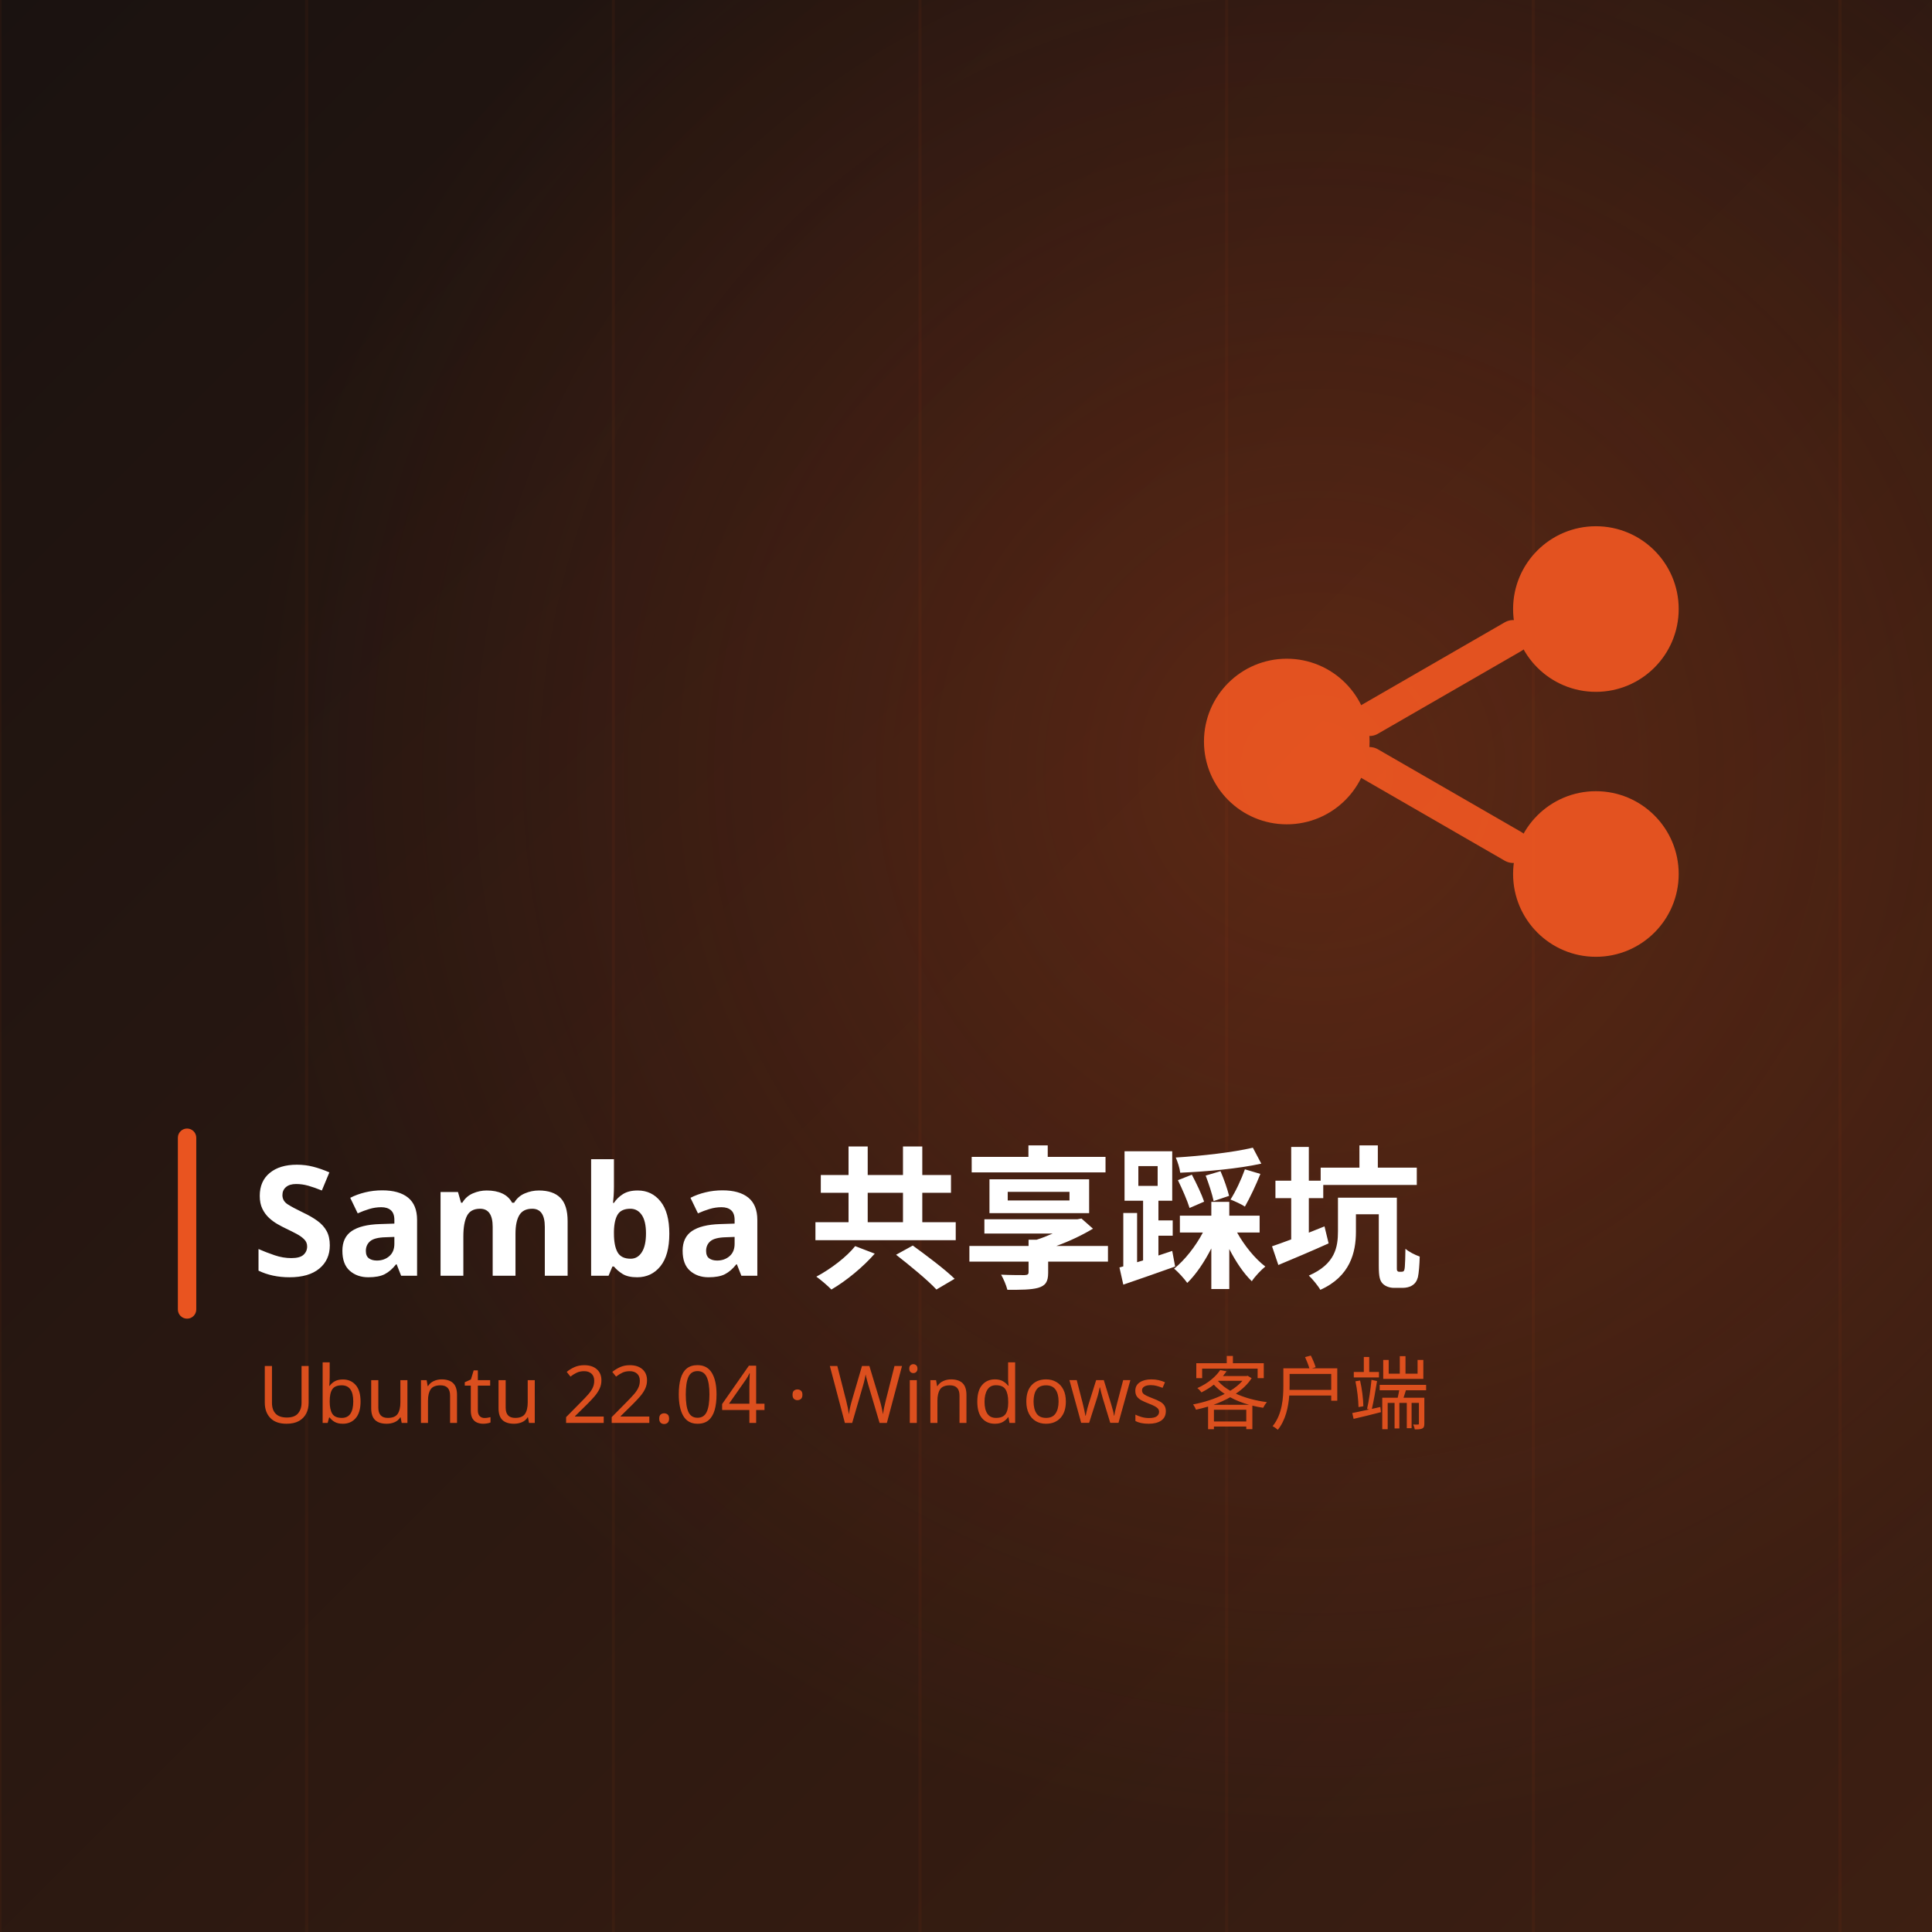
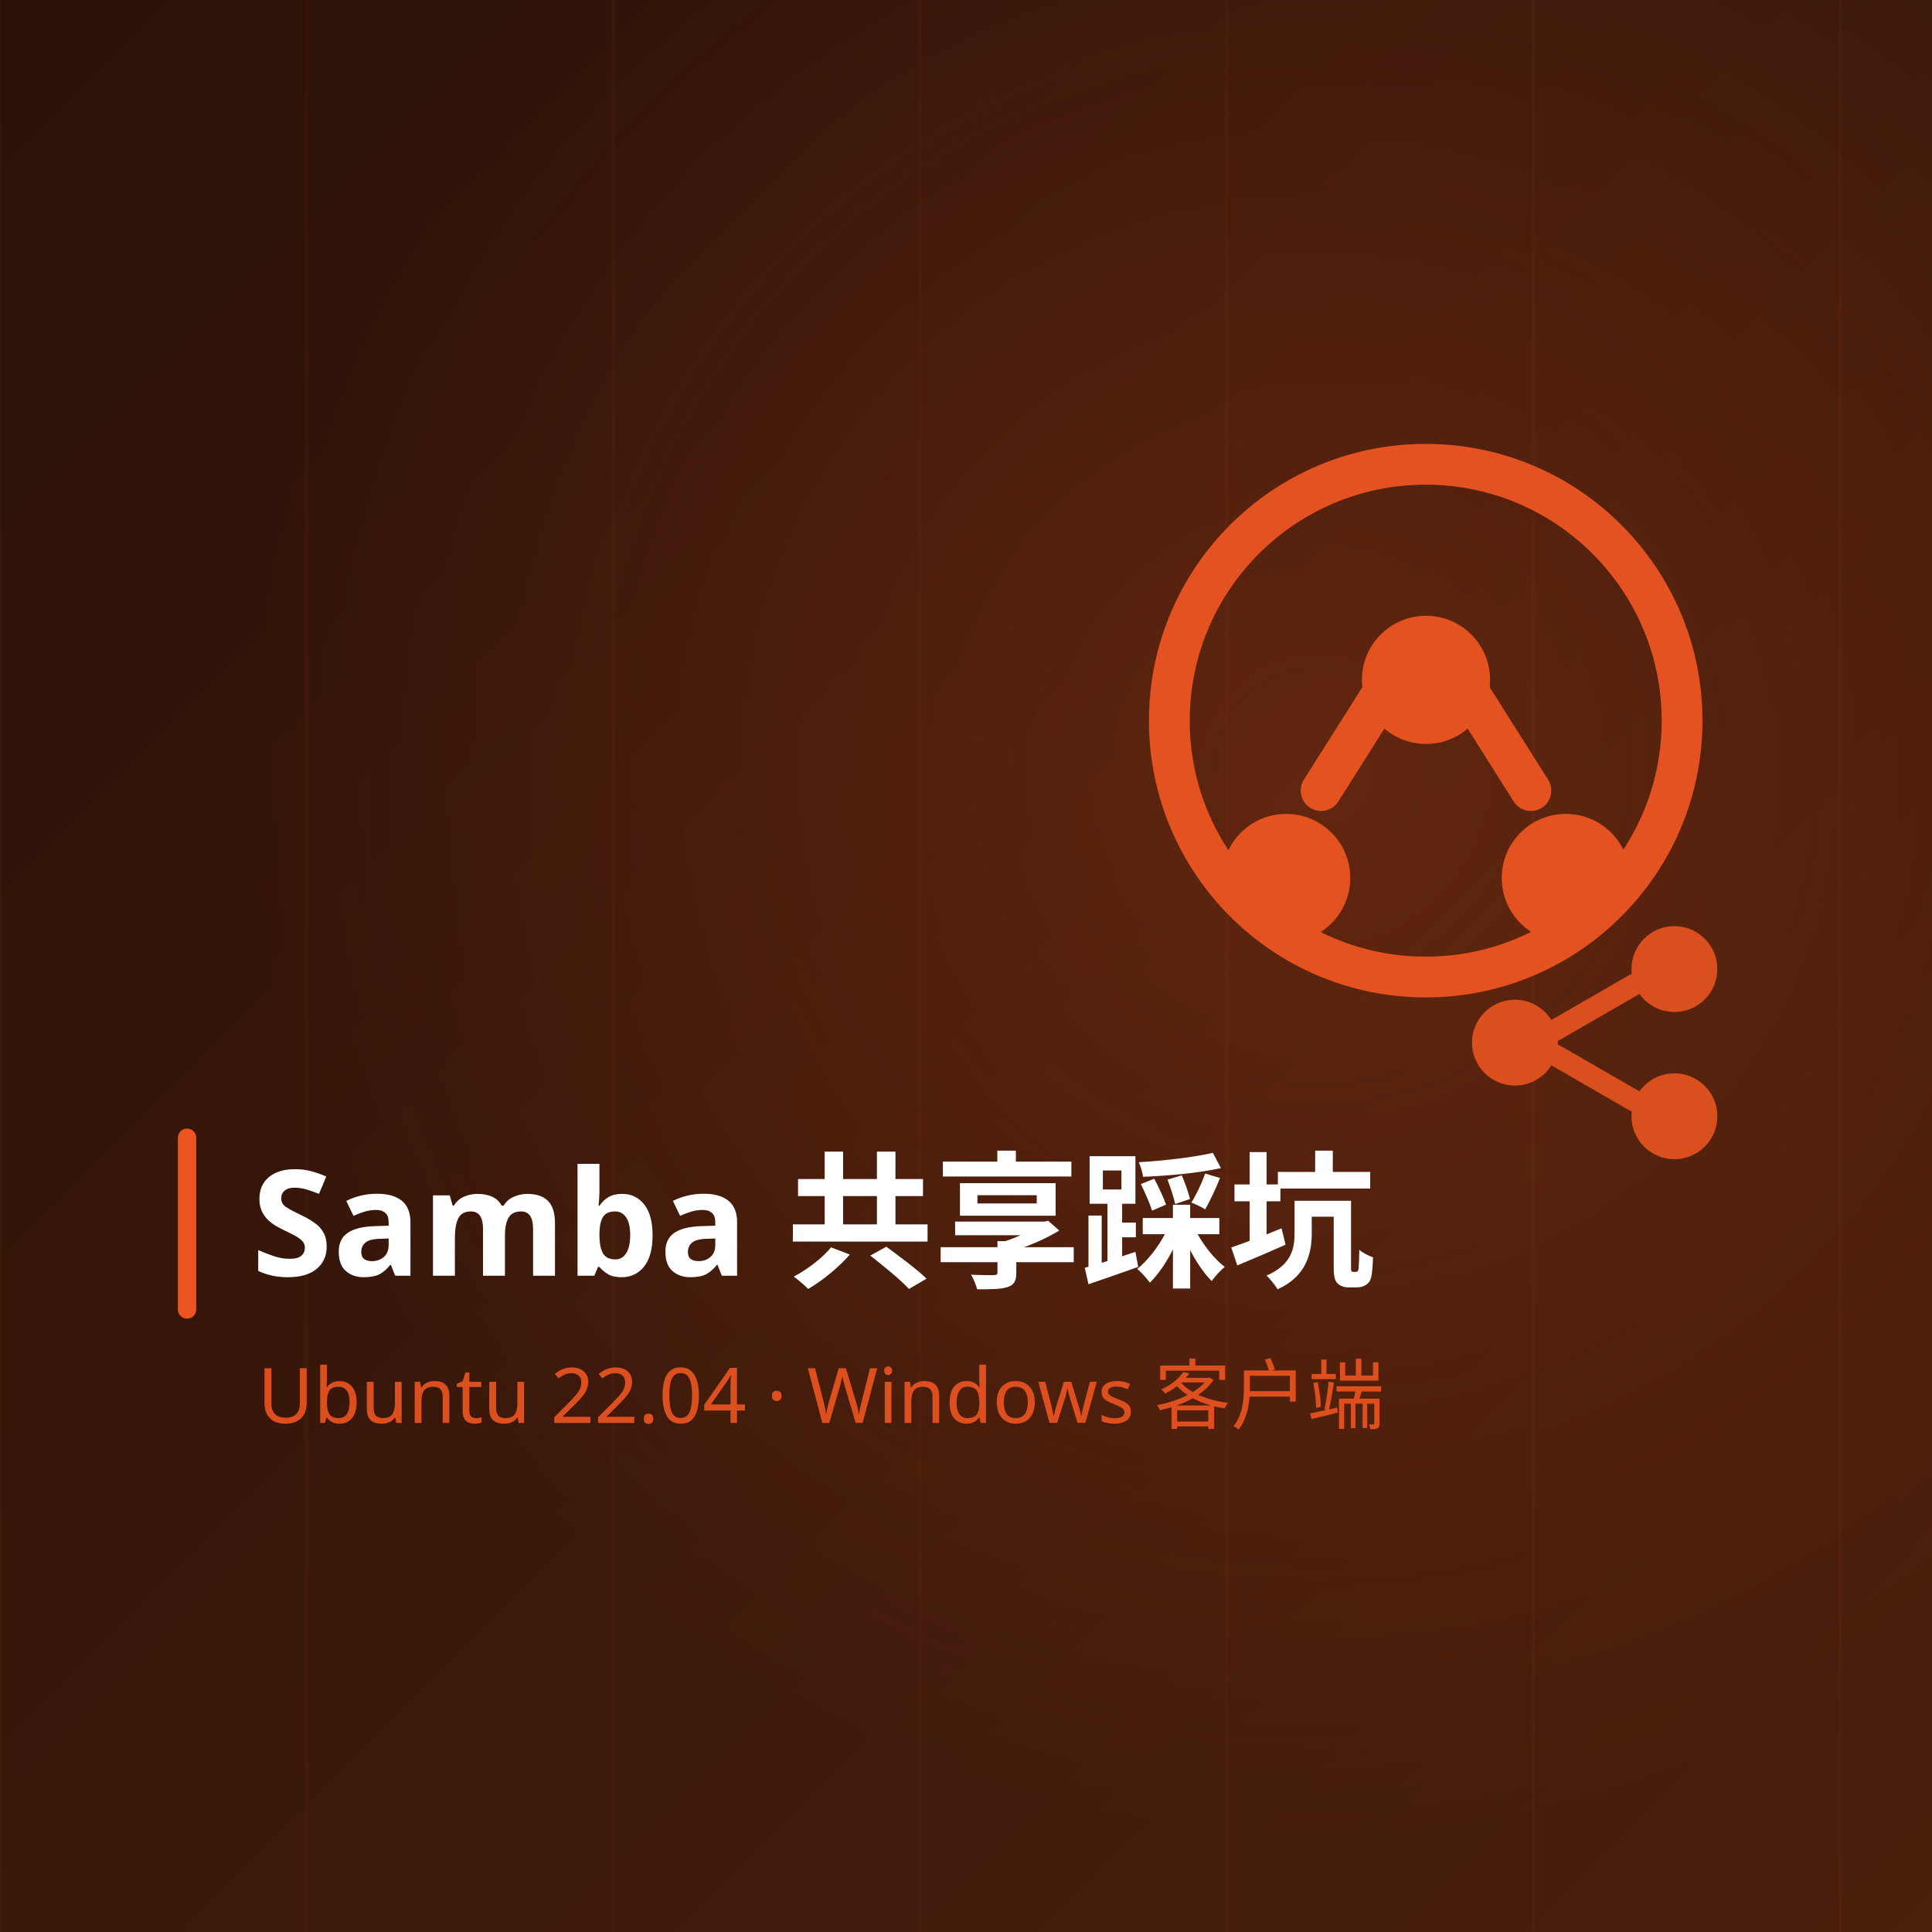
<svg xmlns="http://www.w3.org/2000/svg" width="630" height="630" viewBox="0 0 630 630" font-family="Microsoft YaHei, PingFang SC, sans-serif">
  <defs>
    <linearGradient id="bg" x1="0" y1="0" x2="1" y2="1">
-       <stop offset="0%" stop-color="#1a1210" />
-       <stop offset="100%" stop-color="#3d1f12" />
+       <stop offset="0%" stop-color="#2a1108" />
+       <stop offset="100%" stop-color="#4a1f0c" />
    </linearGradient>
    <radialGradient id="glow" cx="68%" cy="40%" r="55%">
-       <stop offset="0%" stop-color="#e95420" stop-opacity="0.25" />
+       <stop offset="0%" stop-color="#e95420" stop-opacity="0.22" />
      <stop offset="100%" stop-color="#e95420" stop-opacity="0" />
    </radialGradient>
  </defs>
  <rect width="630" height="630" fill="url(#bg)" />
  <rect width="630" height="630" fill="url(#glow)" />
-   <g stroke="#e95420" stroke-opacity="0.055" stroke-width="1">
+   <g stroke="#e95420" stroke-opacity="0.05" stroke-width="1">
    <line x1="0" y1="0" x2="0" y2="630" />
    <line x1="100" y1="0" x2="100" y2="630" />
    <line x1="200" y1="0" x2="200" y2="630" />
    <line x1="300" y1="0" x2="300" y2="630" />
    <line x1="400" y1="0" x2="400" y2="630" />
    <line x1="500" y1="0" x2="500" y2="630" />
    <line x1="600" y1="0" x2="600" y2="630" />
  </g>
-   <g transform="translate(380.00,150.00) scale(1.8)" opacity="0.96">
+   <g transform="translate(370.00,140.00) scale(1.9)" opacity="0.96">
    <g fill="#e95420">
-       <path d="M22 36 A15 15 0 1 0 22 66 A15 15 0 1 0 22 36 Z" />
-       <path d="M78 12 A15 15 0 1 0 78 42 A15 15 0 1 0 78 12 Z" />
-       <path d="M78 60 A15 15 0 1 0 78 90 A15 15 0 1 0 78 60 Z" />
+       <path d="M50 32 A11 11 0 1 0 50 54 A11 11 0 1 0 50 32 Z" />
+       <path d="M26 66 A11 11 0 1 0 26 88 A11 11 0 1 0 26 66 Z" />
+       <path d="M74 66 A11 11 0 1 0 74 88 A11 11 0 1 0 74 66 Z" />
    </g>
-     <g fill="none" stroke="#e95420" stroke-width="6" stroke-linecap="round" stroke-linejoin="round">
-       <path d="M37 47 L63 32" />
-       <path d="M37 55 L63 70" />
+     <g fill="none" stroke="#e95420" stroke-width="7" stroke-linecap="round" stroke-linejoin="round">
+       <path d="M50 6 A44 44 0 1 1 49.9 6" />
+       <path d="M44 43 L32 62" />
+       <path d="M56 43 L68 62" />
+     </g>
+   </g>
+   <g transform="translate(470.00,290.00) scale(1)" opacity="0.9">
+     <g fill="#e95420">
+       <path d="M24 36 A14 14 0 1 0 24 64 A14 14 0 1 0 24 36 Z" />
+       <path d="M76 12 A14 14 0 1 0 76 40 A14 14 0 1 0 76 12 Z" />
+       <path d="M76 60 A14 14 0 1 0 76 88 A14 14 0 1 0 76 60 Z" />
+     </g>
+     <g fill="none" stroke="#e95420" stroke-width="7" stroke-linecap="round" stroke-linejoin="round">
+       <path d="M37 46 L63 31" />
+       <path d="M37 54 L63 69" />
    </g>
  </g>
  <rect x="58" y="368" width="6" height="62" fill="#e95420" rx="3" />
-   <text x="82" y="416" font-size="50" font-weight="bold" fill="#ffffff">Samba 共享踩坑</text>
-   <text x="84" y="464" font-size="26" fill="#e95420" opacity="0.92">Ubuntu 22.04 · Windows 客户端</text>
+   <text x="82" y="416" font-size="48" font-weight="bold" fill="#ffffff">Samba 共享踩坑</text>
+   <text x="84" y="464" font-size="25" fill="#e95420" opacity="0.92">Ubuntu 22.04 · Windows 客户端</text>
</svg>
